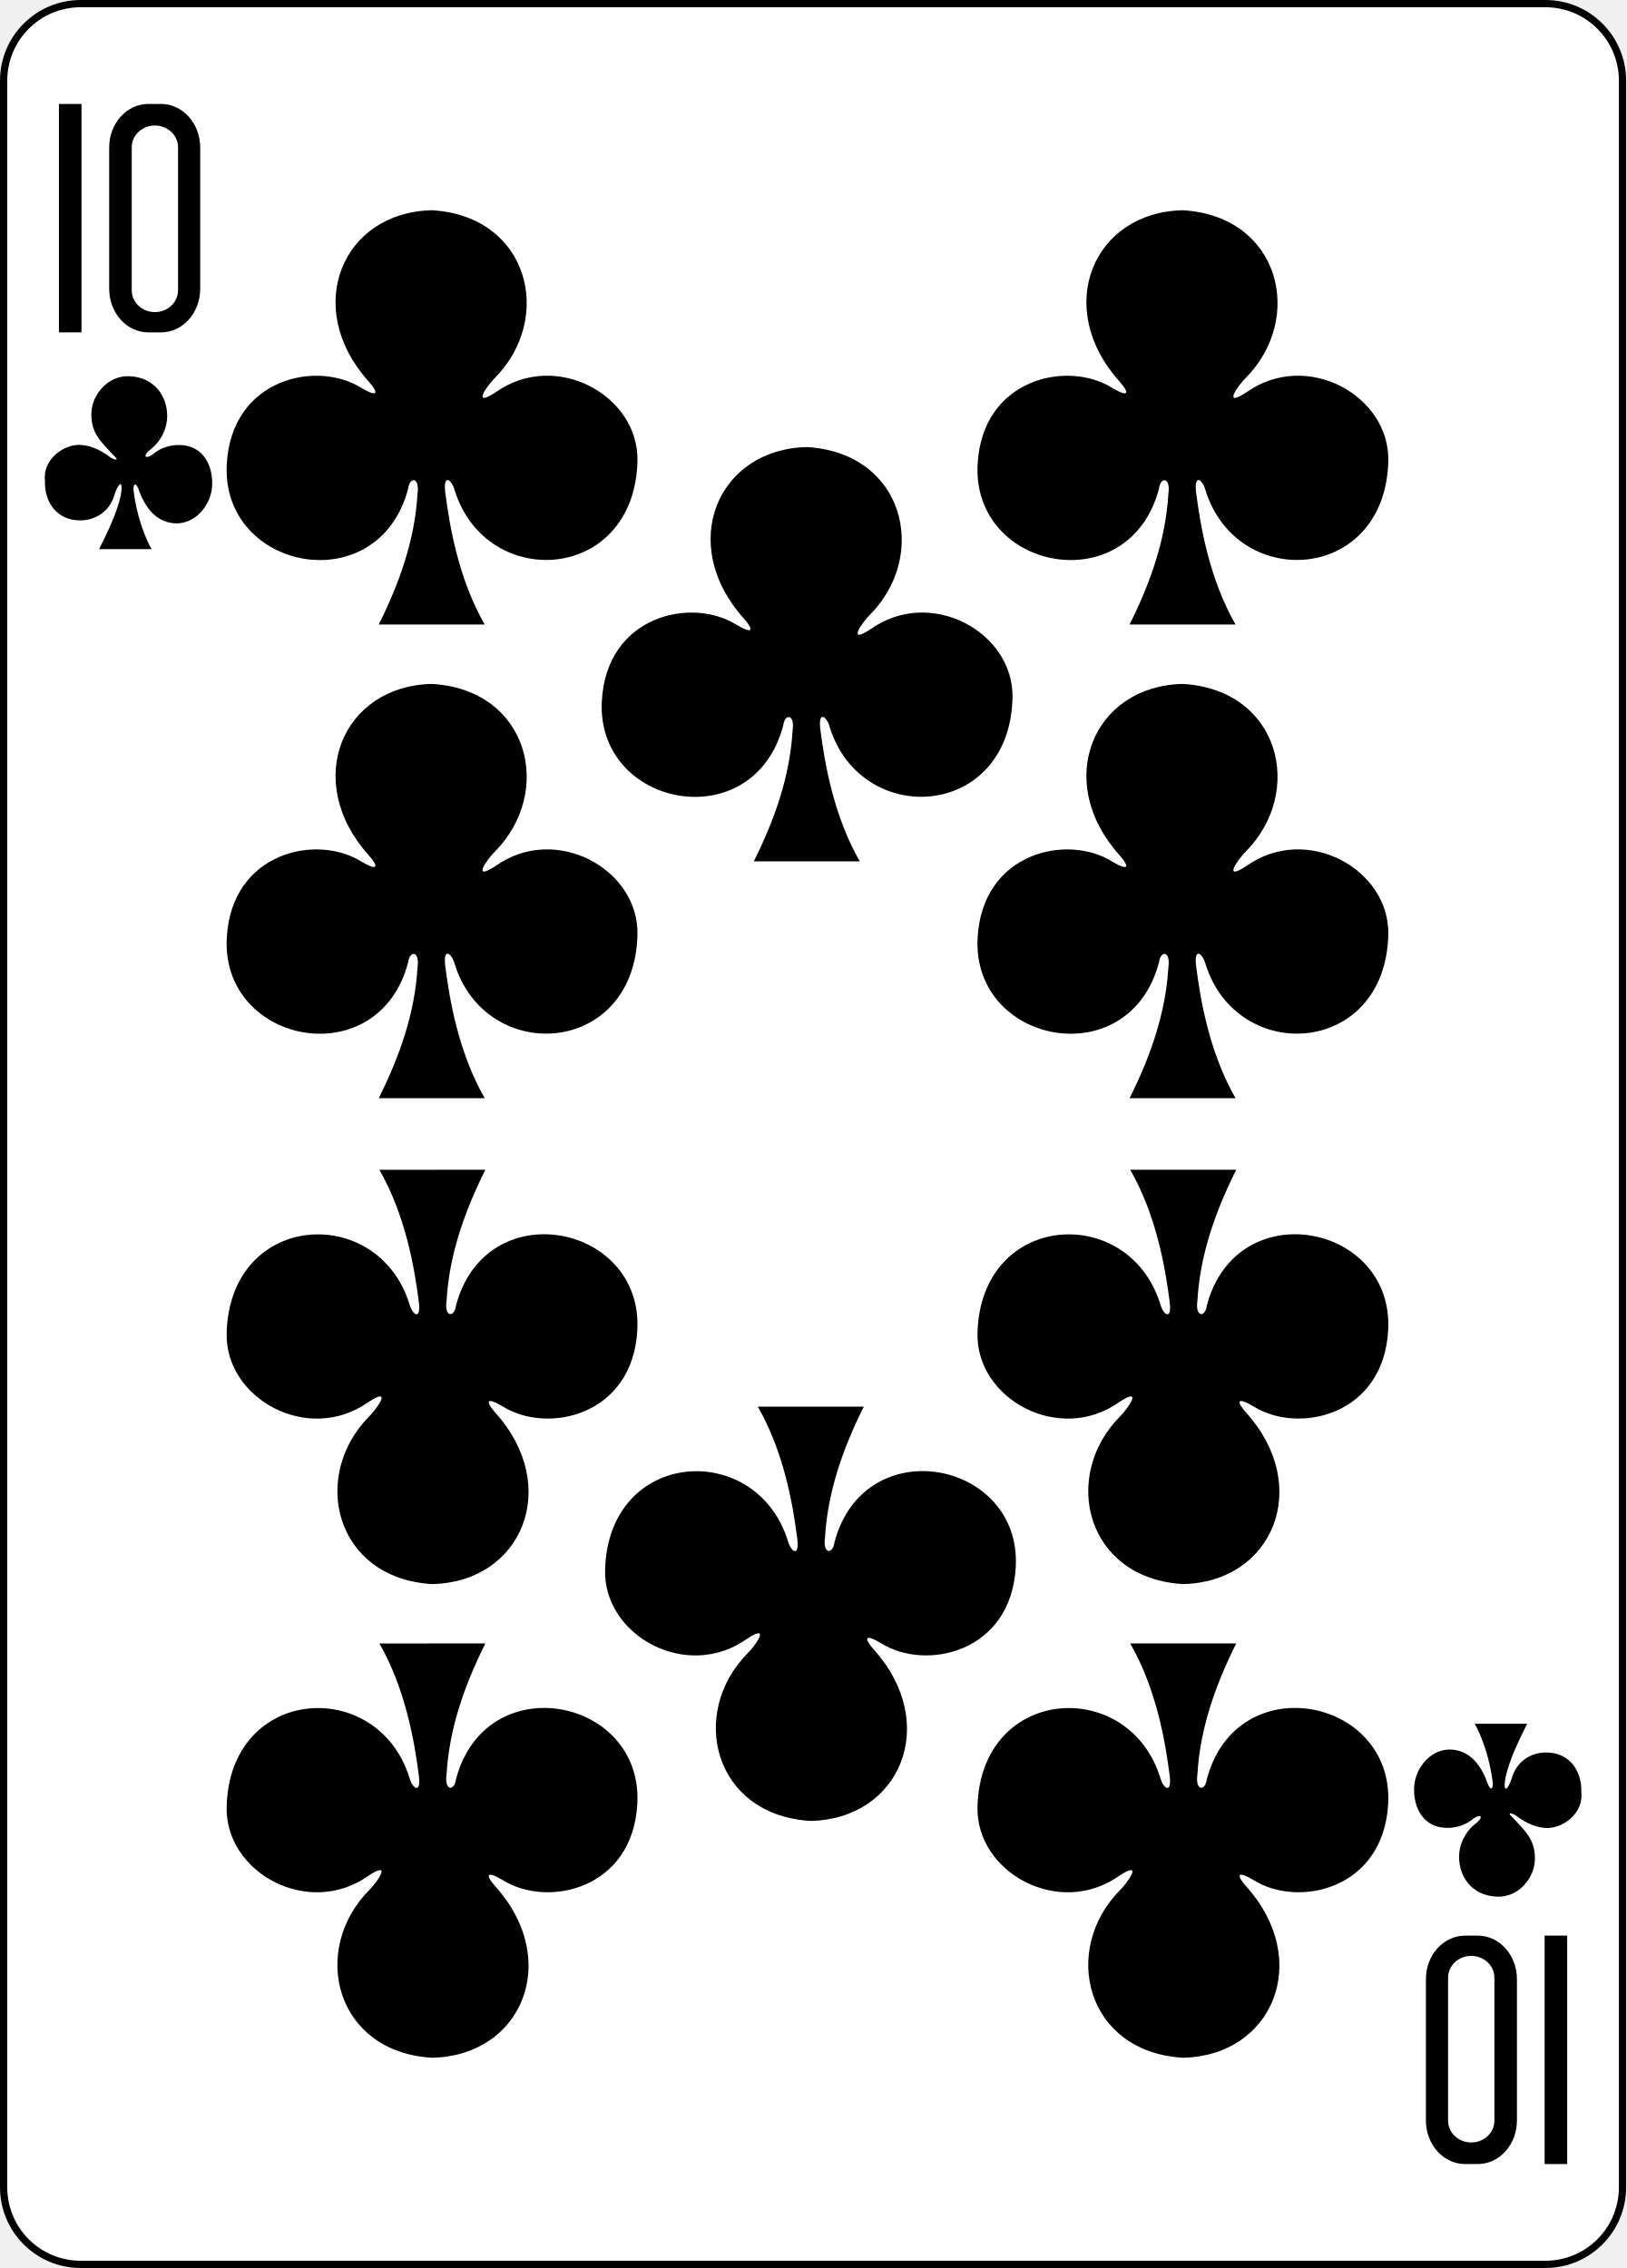
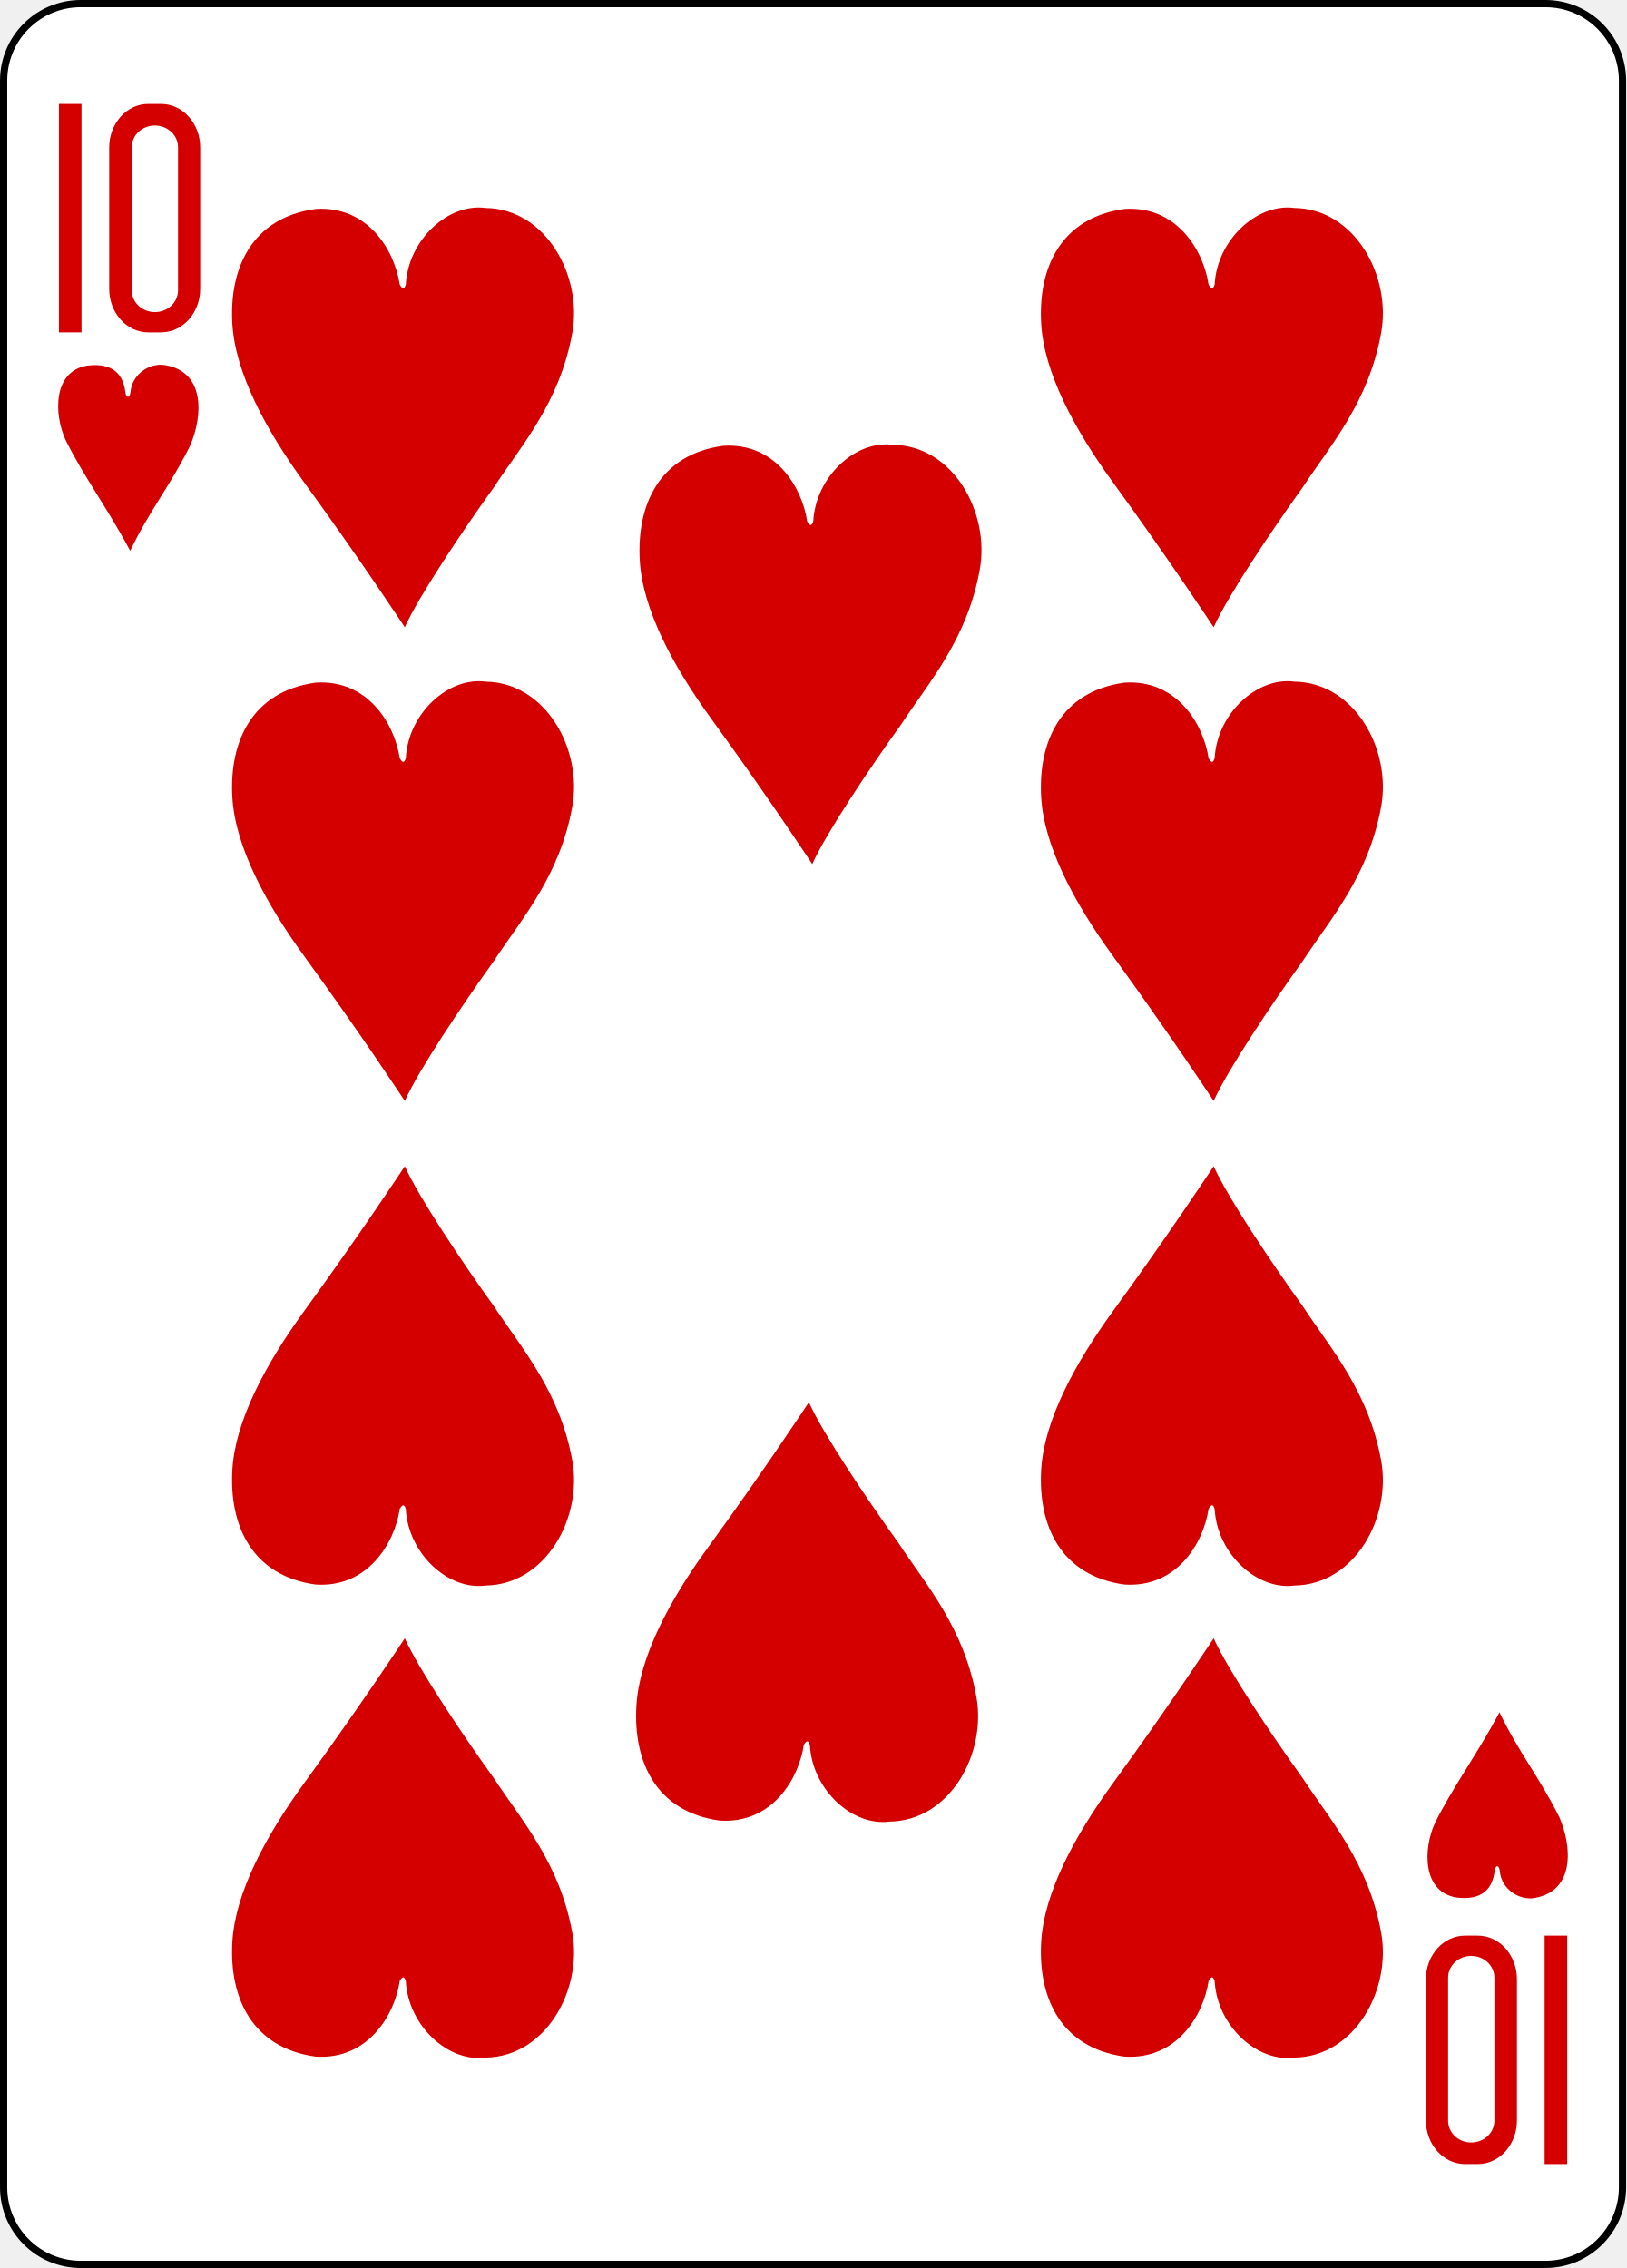
<svg xmlns="http://www.w3.org/2000/svg" width="224.225" height="312.808" id="svg4423" version="1.1">
  <defs id="defs4425" />
  <g id="layer1" transform="translate(-259.9347,-369.7772)">
-     <g id="g3647" transform="translate(-1383.996,-219.6761)" style="display:inline">
-       <g id="g6967">
-         <g id="g8459">
-           <g transform="matrix(-1,0,0,-1,8572.044,-1533.237)" style="display:inline" id="g8795-7">
-             <rect y="-2435" x="6704.386" height="311.811" width="223.228" id="rect6365-6" style="display:inline;fill:#ffffff;fill-opacity:1;stroke:#000000;stroke-width:0.997;stroke-miterlimit:4;stroke-dasharray:none;stroke-opacity:1" rx="10.63" ry="10.63" />
-             <g transform="matrix(0.3010621,0,0,0.3010621,5267.56,-1982.703)" id="g8612-1">
-               <g transform="matrix(-0.5040424,0,0,-0.5040424,7403.638,312.0782)" id="g7984-2" style="display:inline;fill:#f60302;fill-opacity:1" />
+     <g transform="translate(-1760.077,-113.6612)" id="g8970" style="display:inline">
+       <g id="g8891">
+         <g transform="translate(-4683.875,2918.937)" id="g8795">
+           <rect ry="10.63" rx="10.63" style="display:inline;fill:#ffffff;fill-opacity:1;stroke:#000000;stroke-width:0.997;stroke-miterlimit:4;stroke-dasharray:none;stroke-opacity:1" id="rect6365" width="223.228" height="311.811" x="6704.386" y="-2435" />
+           <g id="g8612" transform="matrix(0.3010621,0,0,0.3010621,5267.56,-1982.703)">
+             <path id="path7216" d="m 4797.862,-1351.724 0,-104.652 10.333,0 0,104.652 z" style="display:inline;fill:#d40000;fill-opacity:1" />
+             <path id="rect7235" d="m 4838.815,-1456.376 c -9.945,0 -17.941,8.924 -17.941,20.004 l 0,64.644 c 0,11.08 7.995,20.004 17.941,20.004 l 5.796,0 c 9.945,0 17.956,-8.924 17.956,-20.004 l 0,-64.644 c 0,-11.08 -8.011,-20.004 -17.956,-20.004 l -5.796,0 z m 2.993,9.892 c 5.874,0 10.601,4.441 10.601,9.971 l 0,65.51 c 0,5.53 -4.726,9.986 -10.601,9.986 -5.874,0 -10.601,-4.457 -10.601,-9.986 l 0,-65.51 c 0,-5.53 4.726,-9.971 10.601,-9.971 z" style="display:inline;fill:#d40000;fill-opacity:1;stroke:none" />
+             <g style="display:inline;fill:#f60302;fill-opacity:1" id="g7984" transform="matrix(-0.5040424,0,0,-0.5040424,7403.638,312.0782)">
+               <path id="path7986" d="m 3799.25,1843.75 0,-207.625 20.5,0 0,207.625 z" style="display:inline;fill:#d40000;fill-opacity:1" />
+               <path id="path7988" d="m 3880.5,1636.125 c -19.731,0 -35.594,17.704 -35.594,39.688 l 0,128.25 c 0,21.983 15.863,39.688 35.594,39.688 l 11.5,0 c 19.731,0 35.625,-17.704 35.625,-39.688 l 0,-128.25 c 0,-21.983 -15.894,-39.688 -35.625,-39.688 l -11.5,0 z m 5.938,19.625 c 11.654,0 21.031,8.81 21.031,19.781 l 0,129.969 c 0,10.971 -9.377,19.812 -21.031,19.812 -11.654,0 -21.031,-8.842 -21.031,-19.812 l 0,-129.969 c 0,-10.971 9.377,-19.781 21.031,-19.781 z" style="fill:#d40000;fill-opacity:1;stroke:none" />
            </g>
          </g>
        </g>
-         <g id="g6949">
-           <path id="path7216-8" d="m 4797.862,-1351.724 0,-104.652 10.333,0 0,104.652 z" style="display:inline;fill:#000000;fill-opacity:1" transform="matrix(-0.3010621,0,0,-0.3010621,3304.484,449.4655)" />
-           <path id="rect7235-9" d="m 4838.815,-1456.376 c -9.945,0 -17.941,8.924 -17.941,20.004 l 0,64.644 c 0,11.08 7.995,20.004 17.941,20.004 l 5.796,0 c 9.945,0 17.956,-8.924 17.956,-20.004 l 0,-64.644 c 0,-11.08 -8.011,-20.004 -17.956,-20.004 l -5.796,0 z m 2.993,9.892 c 5.874,0 10.601,4.441 10.601,9.971 l 0,65.51 c 0,5.53 -4.726,9.986 -10.601,9.986 -5.874,0 -10.601,-4.457 -10.601,-9.986 l 0,-65.51 c 0,-5.53 4.726,-9.971 10.601,-9.971 z" style="display:inline;fill:#000000;fill-opacity:1;stroke:none" transform="matrix(-0.3010621,0,0,-0.3010621,3304.484,449.4655)" />
-           <path id="path7986-7" d="m 3799.25,1843.75 0,-207.625 20.5,0 0,207.625 z" style="display:inline;fill:#000000;fill-opacity:1" transform="matrix(0.151748,0,0,0.151748,1075.529,355.5106)" />
-           <path id="path7988-9" d="m 3880.5,1636.125 c -19.731,0 -35.594,17.704 -35.594,39.688 l 0,128.25 c 0,21.983 15.863,39.688 35.594,39.688 l 11.5,0 c 19.731,0 35.625,-17.704 35.625,-39.688 l 0,-128.25 c 0,-21.983 -15.894,-39.688 -35.625,-39.688 l -11.5,0 z m 5.938,19.625 c 11.654,0 21.031,8.81 21.031,19.781 l 0,129.969 c 0,10.971 -9.377,19.812 -21.031,19.812 -11.654,0 -21.031,-8.842 -21.031,-19.812 l 0,-129.969 c 0,-10.971 9.377,-19.781 21.031,-19.781 z" style="display:inline;fill:#000000;fill-opacity:1;stroke:none" transform="matrix(0.151748,0,0,0.151748,1075.529,355.5106)" />
-           <path style="display:inline;fill:#000000;fill-opacity:1" d="m 1799.688,740.923 c 2.879,-5.776 4.976,-11.701 5.348,-18.037 0.342,-2.332 -1.075,-2.371 -1.288,-0.729 -4.076,15.593 -25.763,11.37 -25.017,-3.296 0.605,-11.895 12.419,-14.454 18.582,-10.565 2.434,1.433 2.296,0.575 0.968,-0.912 -9.155,-10.211 -3.61,-23.362 8.761,-23.602 13.38,0.793 16.851,14.87 8.644,23.148 -1.021,0.995 -3.284,4.191 0.123,1.956 8.287,-5.888 19.787,0.443 19.553,9.521 -0.433,16.739 -20.839,17.987 -25.203,4.006 -0.42,-1.55 -1.629,-2.329 -1.295,0.304 0.605,4.767 1.857,11.953 5.437,18.206 z" id="path3289" />
-           <path id="path3291" d="m 1696.155,740.923 c 2.879,-5.776 4.976,-11.701 5.348,-18.037 0.342,-2.332 -1.075,-2.371 -1.288,-0.729 -4.076,15.593 -25.763,11.37 -25.017,-3.296 0.605,-11.895 12.419,-14.454 18.582,-10.565 2.434,1.433 2.296,0.575 0.968,-0.912 -9.155,-10.211 -3.61,-23.362 8.761,-23.602 13.38,0.793 16.851,14.87 8.644,23.148 -1.021,0.995 -3.284,4.191 0.123,1.956 8.287,-5.888 19.787,0.443 19.553,9.521 -0.433,16.739 -20.839,17.987 -25.203,4.006 -0.42,-1.55 -1.629,-2.329 -1.295,0.304 0.605,4.767 1.857,11.953 5.437,18.206 z" style="display:inline;fill:#000000;fill-opacity:1" />
-           <path style="display:inline;fill:#000000;fill-opacity:1" d="m 1747.871,708.257 c 2.879,-5.776 4.976,-11.701 5.348,-18.037 0.342,-2.332 -1.075,-2.371 -1.288,-0.729 -4.076,15.593 -25.763,11.37 -25.017,-3.296 0.605,-11.895 12.419,-14.454 18.582,-10.565 2.434,1.433 2.296,0.575 0.968,-0.912 -9.155,-10.211 -3.61,-23.362 8.761,-23.602 13.38,0.793 16.851,14.87 8.644,23.148 -1.021,0.995 -3.284,4.191 0.123,1.956 8.287,-5.888 19.787,0.443 19.553,9.521 -0.433,16.739 -20.839,17.987 -25.203,4.006 -0.42,-1.55 -1.629,-2.329 -1.295,0.304 0.605,4.767 1.857,11.953 5.437,18.206 z" id="path3293" />
-           <path id="path3295" d="m 1799.688,675.592 c 2.879,-5.776 4.976,-11.701 5.348,-18.037 0.342,-2.332 -1.075,-2.371 -1.288,-0.729 -4.076,15.593 -25.763,11.37 -25.017,-3.296 0.605,-11.895 12.419,-14.454 18.582,-10.565 2.434,1.433 2.296,0.575 0.968,-0.912 -9.155,-10.211 -3.61,-23.362 8.761,-23.602 13.38,0.793 16.851,14.87 8.644,23.148 -1.021,0.995 -3.284,4.191 0.123,1.956 8.287,-5.888 19.787,0.443 19.553,9.521 -0.433,16.739 -20.839,17.987 -25.203,4.006 -0.42,-1.55 -1.629,-2.329 -1.295,0.304 0.605,4.767 1.857,11.953 5.437,18.206 z" style="display:inline;fill:#000000;fill-opacity:1" />
-           <path style="display:inline;fill:#000000;fill-opacity:1" d="m 1696.155,675.592 c 2.879,-5.776 4.976,-11.701 5.348,-18.037 0.342,-2.332 -1.075,-2.371 -1.288,-0.729 -4.076,15.593 -25.763,11.37 -25.017,-3.296 0.605,-11.895 12.419,-14.454 18.582,-10.565 2.434,1.433 2.296,0.575 0.968,-0.912 -9.155,-10.211 -3.61,-23.362 8.761,-23.602 13.38,0.793 16.851,14.87 8.644,23.148 -1.021,0.995 -3.284,4.191 0.123,1.956 8.287,-5.888 19.787,0.443 19.553,9.521 -0.433,16.739 -20.839,17.987 -25.203,4.006 -0.42,-1.55 -1.629,-2.329 -1.295,0.304 0.605,4.767 1.857,11.953 5.437,18.206 z" id="path3297" />
-           <path style="display:inline;fill:#000000;fill-opacity:1" d="m 1710.857,750.791 c -2.879,5.776 -4.976,11.701 -5.348,18.037 -0.342,2.332 1.075,2.371 1.288,0.729 4.076,-15.593 25.763,-11.37 25.017,3.297 -0.605,11.895 -12.419,14.454 -18.582,10.565 -2.434,-1.433 -2.296,-0.575 -0.968,0.912 9.155,10.211 3.61,23.362 -8.761,23.602 -13.38,-0.793 -16.851,-14.87 -8.644,-23.148 1.021,-0.995 3.284,-4.191 -0.123,-1.956 -8.287,5.888 -19.787,-0.443 -19.553,-9.521 0.433,-16.739 20.839,-17.987 25.203,-4.006 0.42,1.55 1.629,2.329 1.295,-0.304 -0.605,-4.767 -1.857,-11.953 -5.437,-18.206 z" id="path3363" />
-           <path id="path3365" d="m 1710.857,816.122 c -2.879,5.776 -4.976,11.701 -5.348,18.037 -0.342,2.332 1.075,2.371 1.288,0.729 4.076,-15.593 25.763,-11.37 25.017,3.297 -0.605,11.895 -12.419,14.454 -18.582,10.565 -2.434,-1.433 -2.296,-0.575 -0.968,0.912 9.155,10.211 3.61,23.362 -8.761,23.602 -13.38,-0.793 -16.851,-14.87 -8.644,-23.148 1.021,-0.995 3.284,-4.191 -0.123,-1.956 -8.287,5.888 -19.787,-0.443 -19.553,-9.521 0.433,-16.739 20.839,-17.987 25.203,-4.006 0.42,1.55 1.629,2.329 1.295,-0.304 -0.605,-4.767 -1.857,-11.953 -5.437,-18.206 z" style="display:inline;fill:#000000;fill-opacity:1" />
-           <path id="path3387" d="m 1814.39,750.791 c -2.879,5.775 -4.976,11.701 -5.348,18.037 -0.342,2.332 1.075,2.371 1.288,0.729 4.076,-15.593 25.763,-11.37 25.017,3.296 -0.605,11.895 -12.419,14.454 -18.582,10.565 -2.434,-1.433 -2.296,-0.575 -0.968,0.912 9.155,10.211 3.61,23.362 -8.761,23.602 -13.38,-0.793 -16.851,-14.87 -8.644,-23.148 1.021,-0.995 3.284,-4.191 -0.123,-1.956 -8.287,5.888 -19.787,-0.443 -19.553,-9.521 0.433,-16.739 20.839,-17.987 25.203,-4.006 0.42,1.55 1.629,2.329 1.295,-0.304 -0.605,-4.767 -1.857,-11.953 -5.437,-18.206 z" style="display:inline;fill:#000000;fill-opacity:1" />
-           <path style="display:inline;fill:#000000;fill-opacity:1" d="m 1814.39,816.122 c -2.879,5.775 -4.976,11.701 -5.348,18.037 -0.342,2.332 1.075,2.371 1.288,0.729 4.076,-15.593 25.763,-11.37 25.017,3.296 -0.605,11.895 -12.419,14.454 -18.582,10.565 -2.434,-1.433 -2.296,-0.575 -0.968,0.912 9.155,10.211 3.61,23.362 -8.761,23.602 -13.38,-0.793 -16.851,-14.87 -8.644,-23.148 1.021,-0.995 3.284,-4.191 -0.123,-1.956 -8.287,5.888 -19.787,-0.443 -19.553,-9.521 0.433,-16.739 20.839,-17.987 25.203,-4.006 0.42,1.55 1.629,2.329 1.295,-0.304 -0.605,-4.767 -1.857,-11.953 -5.437,-18.206 z" id="path3389" />
-           <path id="path3391" d="m 1763.04,783.457 c -2.879,5.775 -4.976,11.701 -5.348,18.037 -0.342,2.332 1.075,2.371 1.288,0.729 4.076,-15.593 25.763,-11.37 25.017,3.296 -0.605,11.895 -12.419,14.454 -18.582,10.565 -2.434,-1.433 -2.296,-0.575 -0.968,0.912 9.155,10.211 3.61,23.362 -8.761,23.602 -13.38,-0.793 -16.851,-14.87 -8.644,-23.148 1.021,-0.995 3.284,-4.191 -0.123,-1.956 -8.287,5.888 -19.787,-0.443 -19.553,-9.521 0.433,-16.739 20.839,-17.987 25.203,-4.006 0.42,1.55 1.629,2.329 1.295,-0.304 -0.605,-4.767 -1.857,-11.953 -5.437,-18.206 z" style="display:inline;fill:#000000;fill-opacity:1" />
-           <path style="display:inline;fill:#000000;fill-opacity:1" d="m 1657.601,665.193 c 1.192,-2.445 2.352,-4.721 2.984,-7.401 0.419,-2.528 -0.438,-1.589 -0.925,0.068 -0.721,2.297 -2.723,3.344 -4.58,3.369 -3.371,0.045 -5.053,-2.604 -4.948,-5.454 -0.368,-2.999 2.671,-5.12 4.962,-4.957 1.722,0.123 3.224,1.052 4.133,1.775 0.596,0.315 1.234,0.455 0.345,-0.358 -1.678,-1.833 -3.077,-2.964 -3.046,-5.711 0.029,-2.579 2.233,-5.268 5.155,-5.184 3.651,0.105 5.312,2.89 5.303,5.481 -0.01,1.888 -0.954,3.626 -2.411,4.703 -0.944,0.766 -0.679,1.34 0.398,0.615 1.035,-0.892 2.267,-1.283 3.545,-1.31 3.49,-0.055 4.855,2.961 4.655,5.764 -0.187,2.626 -2.423,5.328 -5.369,5.022 -2.631,-0.301 -4.013,-2.51 -4.805,-4.777 -0.262,-0.695 -0.676,-0.883 -0.664,0.153 0.608,5.057 2.492,8.204 2.505,8.202 z" id="path3464" />
-           <path style="display:inline;fill:#000000;fill-opacity:1" d="m 1854.506,827.196 c -1.192,2.445 -2.352,4.721 -2.984,7.401 -0.419,2.528 0.438,1.589 0.925,-0.068 0.721,-2.297 2.723,-3.344 4.58,-3.369 3.371,-0.045 5.053,2.604 4.948,5.454 0.368,2.999 -2.671,5.12 -4.962,4.957 -1.722,-0.123 -3.224,-1.052 -4.133,-1.775 -0.596,-0.315 -1.234,-0.455 -0.345,0.358 1.678,1.833 3.077,2.964 3.046,5.711 -0.029,2.579 -2.233,5.268 -5.155,5.184 -3.651,-0.105 -5.312,-2.89 -5.303,-5.481 0.01,-1.888 0.954,-3.626 2.411,-4.703 0.944,-0.766 0.679,-1.34 -0.398,-0.615 -1.035,0.892 -2.267,1.283 -3.545,1.31 -3.49,0.055 -4.855,-2.961 -4.655,-5.764 0.187,-2.626 2.423,-5.328 5.369,-5.022 2.631,0.301 4.013,2.51 4.805,4.777 0.262,0.695 0.676,0.883 0.664,-0.153 -0.608,-5.057 -2.492,-8.204 -2.505,-8.202 z" id="path3486" />
-         </g>
      </g>
+       <path style="display:inline;fill:#d40000;fill-opacity:1" d="m 2029.035,544.076 c -1.583,-3.472 -1.757,-9.405 2.971,-10.208 3.562,-0.458 5.012,1.198 5.3,3.742 0.142,0.743 0.562,0.788 0.695,-0.058 0.204,-2.609 2.787,-4.133 4.806,-3.75 5.527,0.945 5.204,7.028 3.398,11.156 -2.731,5.479 -5.601,8.938 -8.245,14.452 -3.038,-5.741 -6.507,-10.405 -8.926,-15.333 z" id="path8644" />
+       <path id="path8568" d="m 2063.537,512.26 c 7.144,-0.474 10.868,5.627 11.595,10.436 0.433,0.764 0.671,0.549 0.837,-0.042 0.349,-6.174 5.875,-11.22 10.993,-10.53 8.328,0.108 13.389,9.375 11.966,17.219 -1.738,9.582 -6.9,15.351 -10.808,21.293 -4.421,6.152 -10.373,15.04 -12.29,19.317 0,0 -6.048,-9.205 -13.917,-20.03 -5.262,-7.239 -9.473,-15.082 -9.865,-21.835 -0.448,-7.715 2.719,-14.632 11.489,-15.828 z" style="display:inline;fill:#d40000;fill-opacity:1" />
+       <path id="path8570" d="m 2119.72,544.925 c 7.144,-0.474 10.868,5.627 11.595,10.436 0.433,0.764 0.671,0.549 0.837,-0.042 0.349,-6.174 5.875,-11.22 10.993,-10.53 8.328,0.108 13.389,9.375 11.966,17.219 -1.738,9.582 -6.9,15.351 -10.808,21.293 -4.421,6.152 -10.373,15.04 -12.29,19.317 0,0 -6.048,-9.205 -13.917,-20.03 -5.262,-7.239 -9.473,-15.082 -9.865,-21.835 -0.448,-7.715 2.719,-14.632 11.489,-15.828 z" style="display:inline;fill:#d40000;fill-opacity:1" />
+       <path id="path8572" d="m 2175.07,512.26 c 7.144,-0.474 10.868,5.627 11.595,10.436 0.433,0.764 0.671,0.549 0.837,-0.042 0.349,-6.174 5.875,-11.22 10.993,-10.53 8.328,0.108 13.389,9.375 11.966,17.219 -1.738,9.582 -6.9,15.351 -10.808,21.293 -4.421,6.152 -10.373,15.04 -12.29,19.317 0,0 -6.048,-9.205 -13.917,-20.03 -5.262,-7.239 -9.473,-15.082 -9.865,-21.835 -0.448,-7.715 2.719,-14.632 11.489,-15.828 z" style="display:inline;fill:#d40000;fill-opacity:1" />
+       <path id="path8574" d="m 2175.07,577.591 c 7.144,-0.474 10.868,5.627 11.595,10.436 0.433,0.764 0.671,0.549 0.837,-0.042 0.349,-6.174 5.875,-11.22 10.993,-10.53 8.328,0.108 13.389,9.375 11.966,17.219 -1.738,9.582 -6.9,15.351 -10.808,21.293 -4.421,6.152 -10.373,15.04 -12.29,19.317 0,0 -6.048,-9.205 -13.917,-20.03 -5.262,-7.239 -9.473,-15.082 -9.865,-21.835 -0.448,-7.715 2.719,-14.632 11.489,-15.828 z" style="display:inline;fill:#d40000;fill-opacity:1" />
+       <path id="path8576" d="m 2063.537,577.591 c 7.144,-0.474 10.868,5.627 11.595,10.436 0.433,0.764 0.671,0.549 0.837,-0.042 0.349,-6.174 5.875,-11.22 10.993,-10.53 8.328,0.108 13.389,9.375 11.966,17.219 -1.738,9.582 -6.9,15.351 -10.808,21.293 -4.421,6.152 -10.373,15.04 -12.29,19.317 0,0 -6.048,-9.205 -13.917,-20.03 -5.262,-7.239 -9.473,-15.082 -9.865,-21.835 -0.448,-7.715 2.719,-14.632 11.489,-15.828 z" style="display:inline;fill:#d40000;fill-opacity:1" />
+       <path id="path8596" d="m 2175.07,701.981 c 7.144,0.474 10.868,-5.627 11.595,-10.436 0.433,-0.764 0.671,-0.549 0.837,0.042 0.349,6.174 5.875,11.22 10.993,10.53 8.328,-0.108 13.389,-9.375 11.966,-17.219 -1.738,-9.582 -6.9,-15.351 -10.808,-21.293 -4.421,-6.152 -10.373,-15.04 -12.29,-19.317 0,0 -6.048,9.205 -13.917,20.03 -5.262,7.239 -9.473,15.082 -9.865,21.835 -0.448,7.715 2.719,14.632 11.489,15.828 z" style="display:inline;fill:#d40000;fill-opacity:1" />
+       <path id="path8598" d="m 2175.07,767.086 c 7.144,0.474 10.868,-5.627 11.595,-10.436 0.433,-0.764 0.671,-0.549 0.837,0.042 0.349,6.174 5.875,11.22 10.993,10.53 8.328,-0.108 13.389,-9.375 11.966,-17.219 -1.738,-9.582 -6.9,-15.351 -10.808,-21.293 -4.421,-6.152 -10.373,-15.04 -12.29,-19.317 0,0 -6.048,9.205 -13.917,20.03 -5.262,7.239 -9.473,15.082 -9.865,21.835 -0.448,7.715 2.719,14.632 11.489,15.828 z" style="display:inline;fill:#d40000;fill-opacity:1" />
+       <path id="path8600" d="m 2119.253,734.534 c 7.144,0.474 10.868,-5.627 11.595,-10.436 0.433,-0.764 0.671,-0.549 0.837,0.042 0.349,6.174 5.875,11.22 10.993,10.53 8.328,-0.108 13.389,-9.375 11.966,-17.219 -1.738,-9.582 -6.9,-15.351 -10.808,-21.293 -4.421,-6.152 -10.373,-15.04 -12.29,-19.317 0,0 -6.048,9.205 -13.917,20.03 -5.262,7.239 -9.473,15.082 -9.865,21.835 -0.448,7.715 2.719,14.632 11.489,15.828 z" style="display:inline;fill:#d40000;fill-opacity:1" />
+       <path id="path8602" d="m 2063.537,701.981 c 7.144,0.474 10.868,-5.627 11.595,-10.436 0.433,-0.764 0.671,-0.549 0.837,0.042 0.349,6.174 5.875,11.22 10.993,10.53 8.328,-0.108 13.389,-9.375 11.966,-17.219 -1.738,-9.582 -6.9,-15.351 -10.808,-21.293 -4.421,-6.152 -10.373,-15.04 -12.29,-19.317 0,0 -6.048,9.205 -13.917,20.03 -5.262,7.239 -9.473,15.082 -9.865,21.835 -0.448,7.715 2.719,14.632 11.489,15.828 z" style="display:inline;fill:#d40000;fill-opacity:1" />
+       <path id="path8604" d="m 2063.537,767.086 c 7.144,0.474 10.868,-5.627 11.595,-10.436 0.433,-0.764 0.671,-0.549 0.837,0.042 0.349,6.174 5.875,11.22 10.993,10.53 8.328,-0.108 13.389,-9.375 11.966,-17.219 -1.738,-9.582 -6.9,-15.351 -10.808,-21.293 -4.421,-6.152 -10.373,-15.04 -12.29,-19.317 0,0 -6.048,9.205 -13.917,20.03 -5.262,7.239 -9.473,15.082 -9.865,21.835 -0.448,7.715 2.719,14.632 11.489,15.828 z" style="display:inline;fill:#d40000;fill-opacity:1" />
+       <path id="path8660" d="m 2217.85,734.934 c -1.583,3.472 -1.757,9.405 2.971,10.208 3.562,0.458 5.012,-1.198 5.3,-3.742 0.142,-0.743 0.562,-0.788 0.695,0.058 0.204,2.609 2.787,4.133 4.806,3.75 5.527,-0.945 5.204,-7.028 3.398,-11.156 -2.731,-5.479 -5.601,-8.938 -8.245,-14.452 -3.038,5.741 -6.507,10.405 -8.926,15.333 z" style="display:inline;fill:#d40000;fill-opacity:1" />
    </g>
  </g>
</svg>
